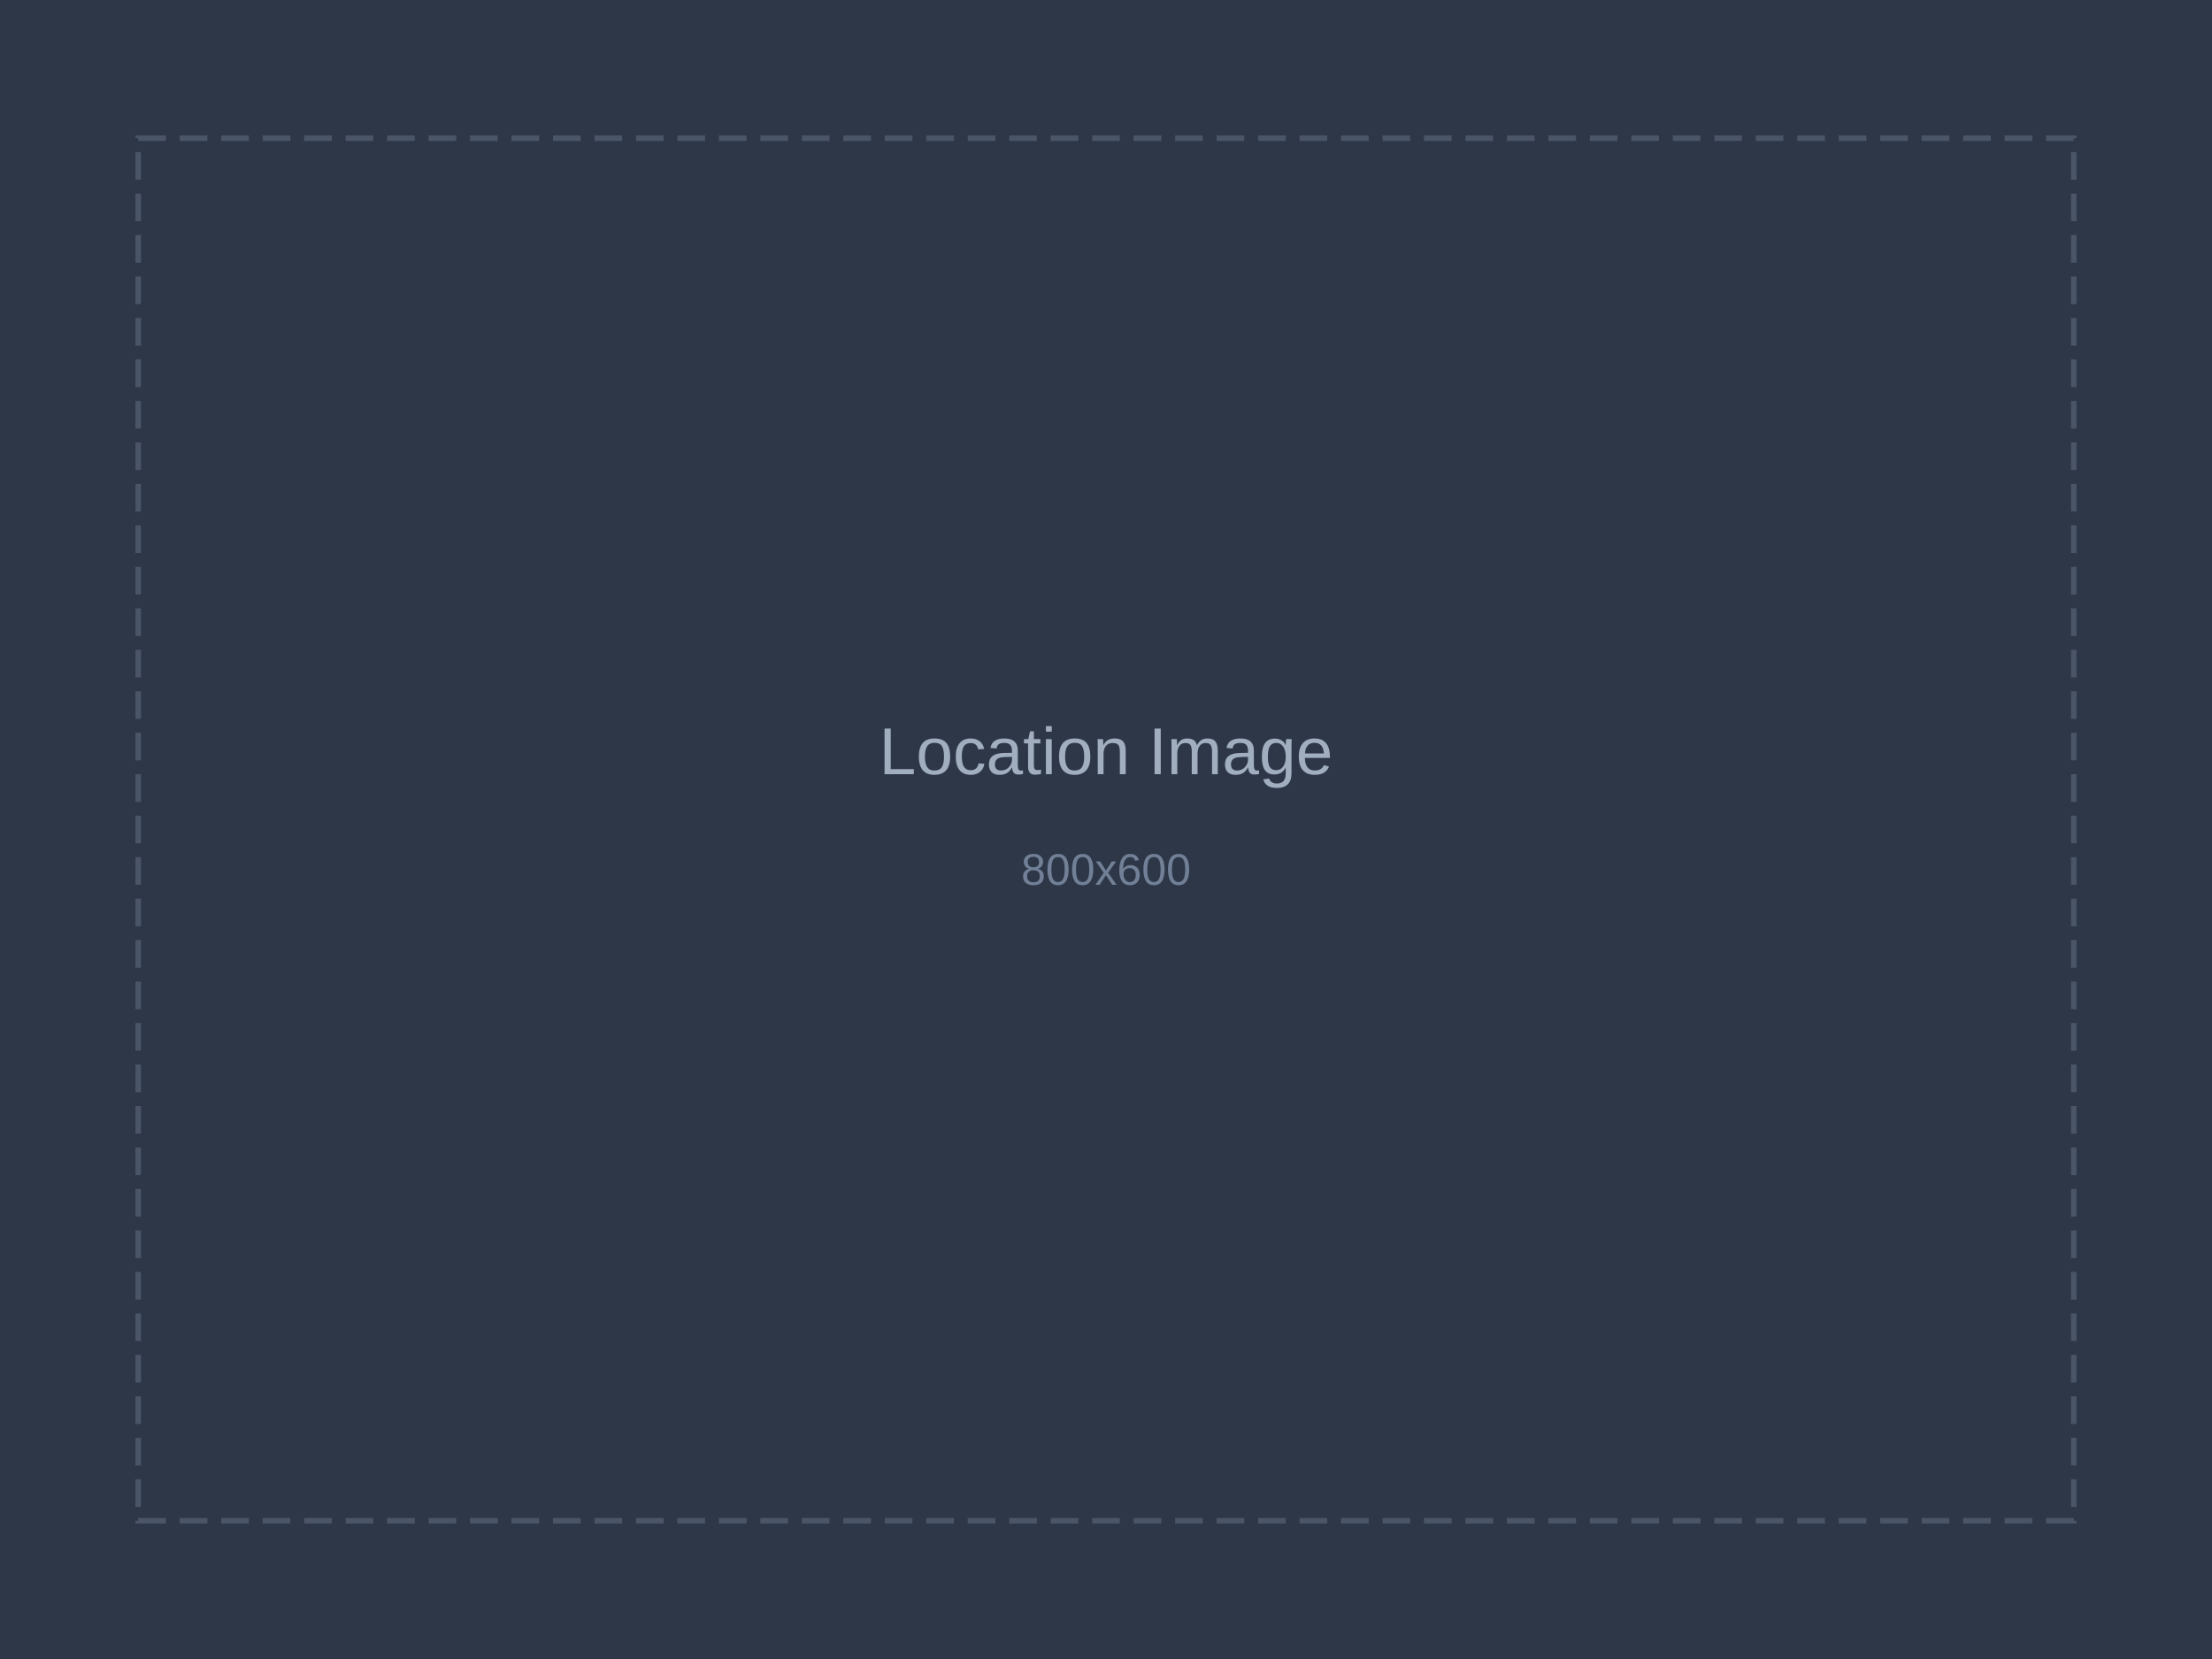
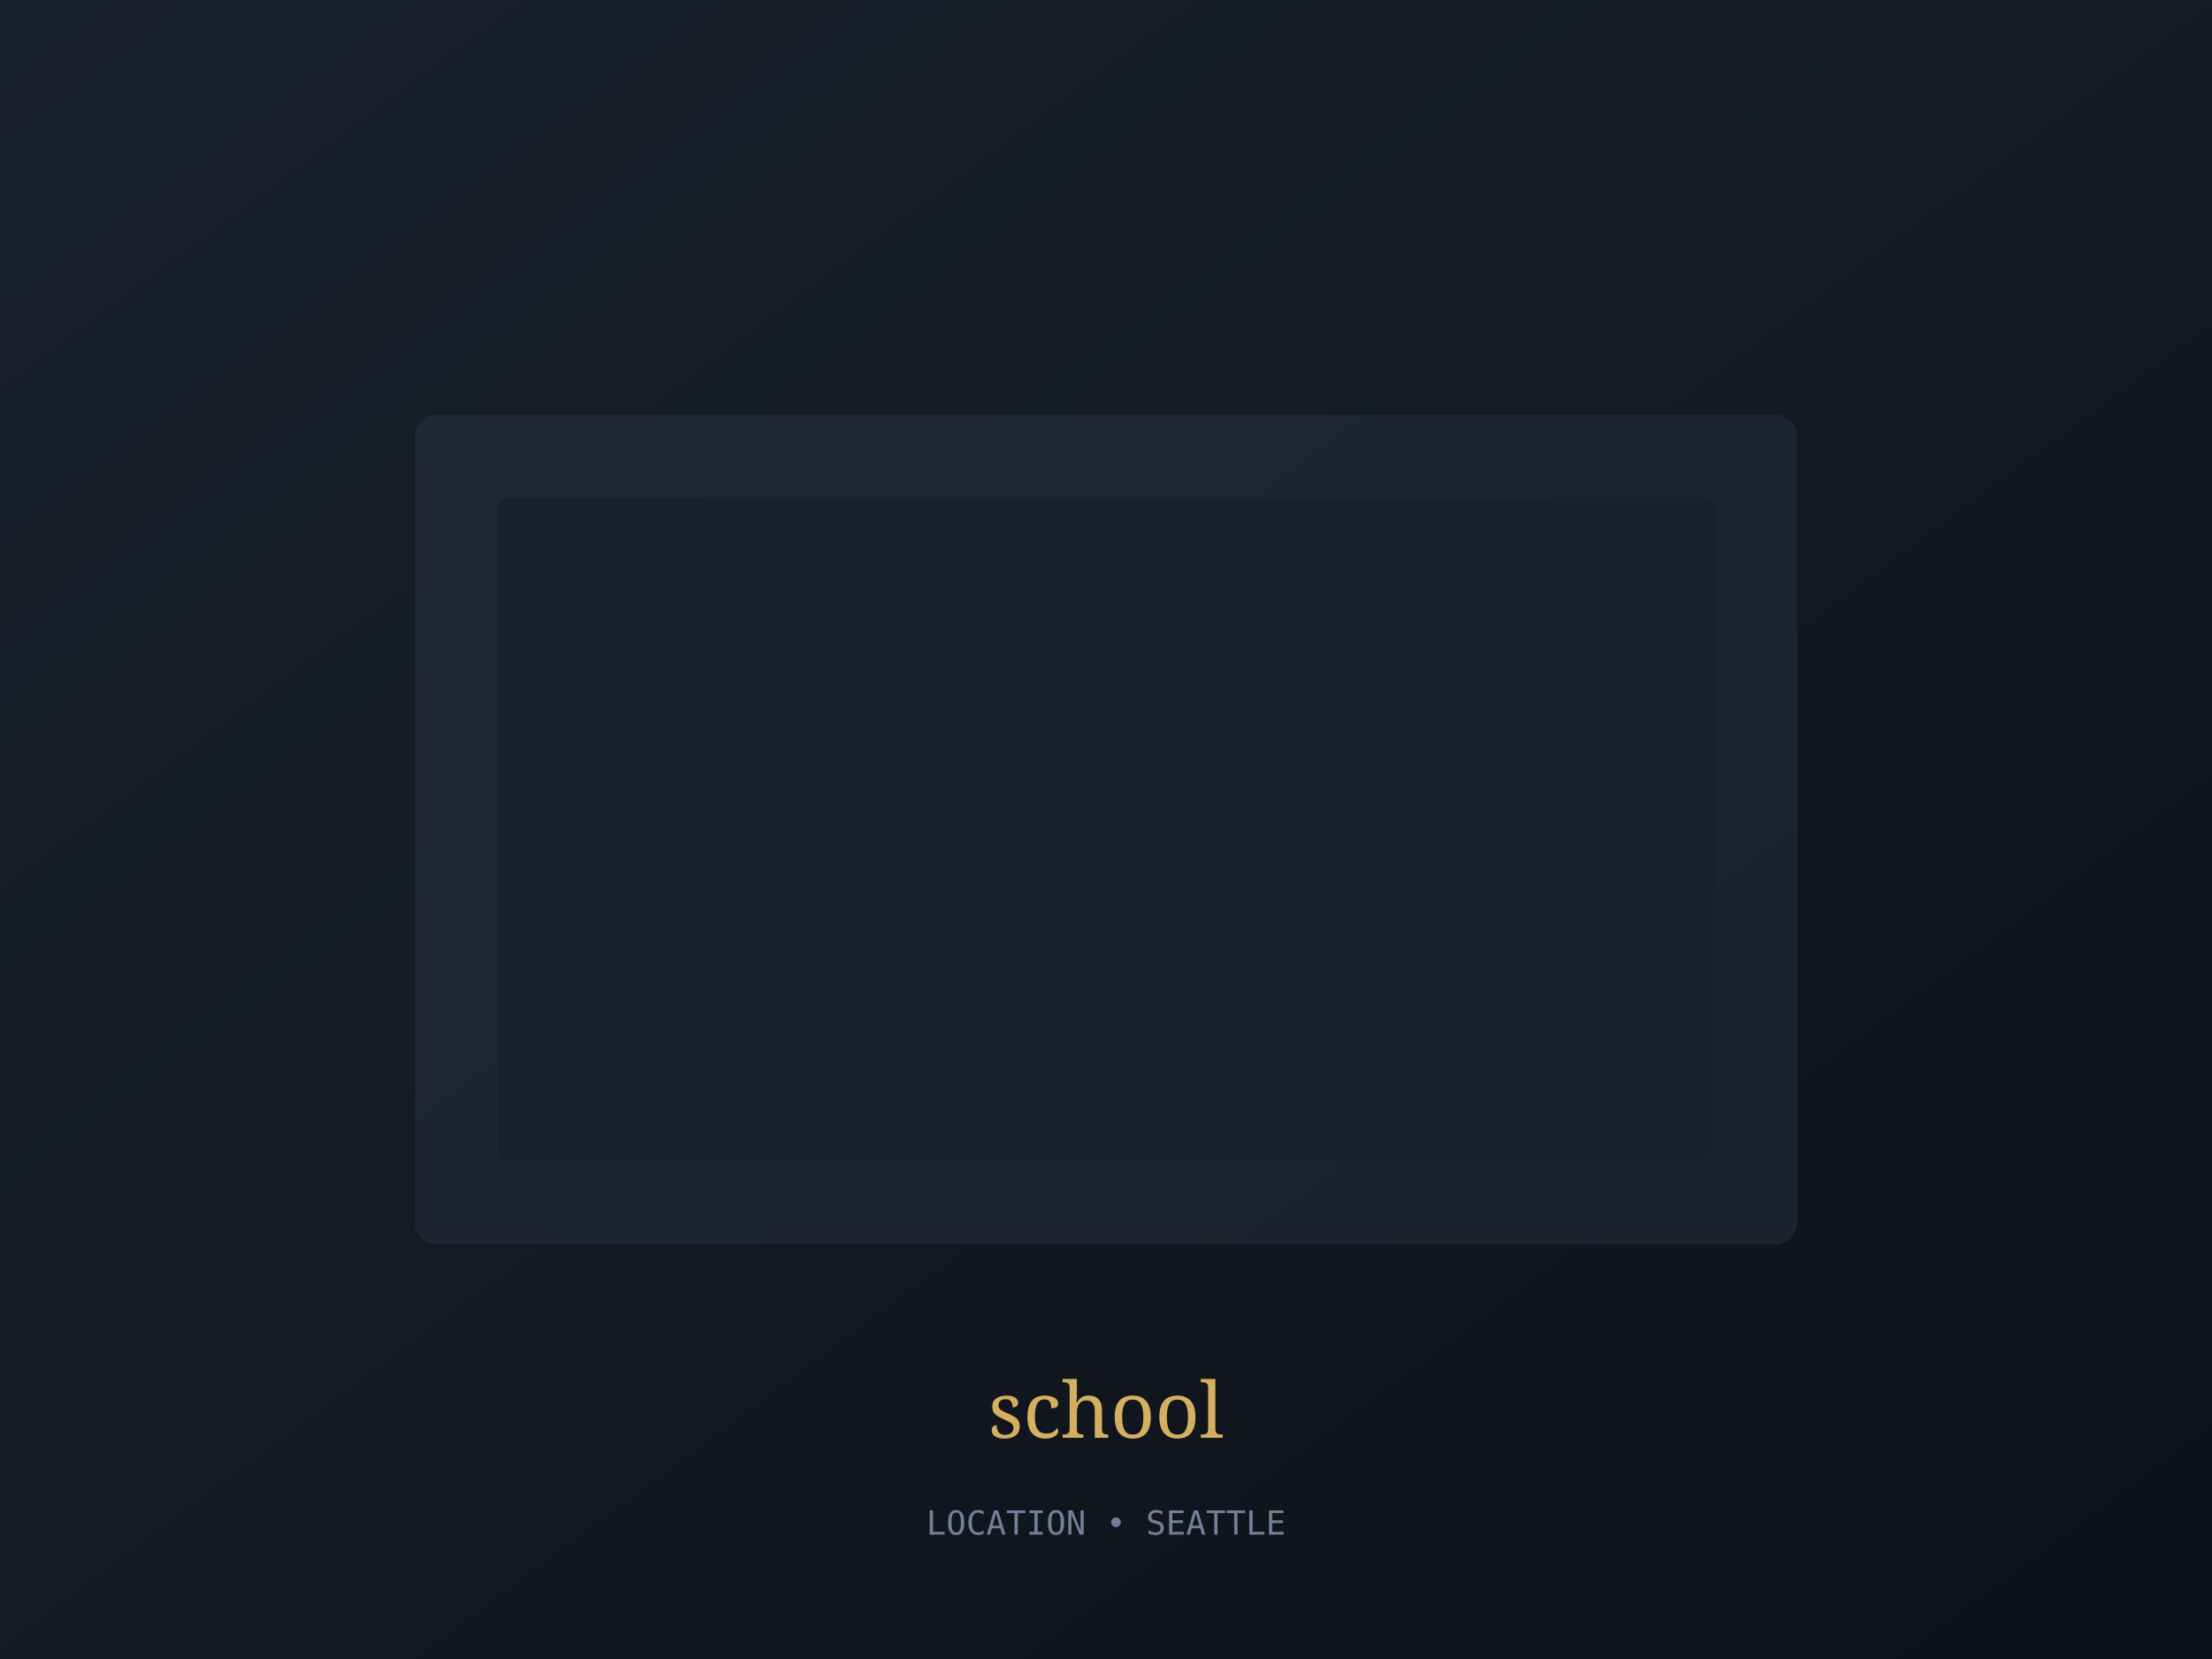
<svg xmlns="http://www.w3.org/2000/svg" width="800" height="600">
-   <rect width="800" height="600" fill="#2d3748" />
-   <text x="400" y="280" font-family="Arial" font-size="24" fill="#a0aec0" text-anchor="middle">Location Image</text>
-   <text x="400" y="320" font-family="Arial" font-size="16" fill="#718096" text-anchor="middle">800x600</text>
-   <rect x="50" y="50" width="700" height="500" fill="none" stroke="#4a5568" stroke-width="2" stroke-dasharray="10,5" />
+   <defs>
+     <linearGradient id="schoolLocGrad" x1="0%" y1="0%" x2="100%" y2="100%">
+       <stop offset="0%" style="stop-color:#1a202c" />
+       <stop offset="100%" style="stop-color:#0d1117" />
+     </linearGradient>
+   </defs>
+   <rect width="800" height="600" fill="url(#schoolLocGrad)" />
+   <rect x="150" y="150" width="500" height="300" fill="#2d3748" opacity="0.4" rx="8" />
+   <rect x="180" y="180" width="440" height="240" fill="#1a202c" rx="4" />
+   <text x="400" y="520" font-family="Georgia, serif" font-size="28" fill="#d4af60" text-anchor="middle">school</text>
+   <text x="400" y="555" font-family="monospace" font-size="12" fill="#718096" text-anchor="middle">LOCATION • SEATTLE</text>
</svg>
